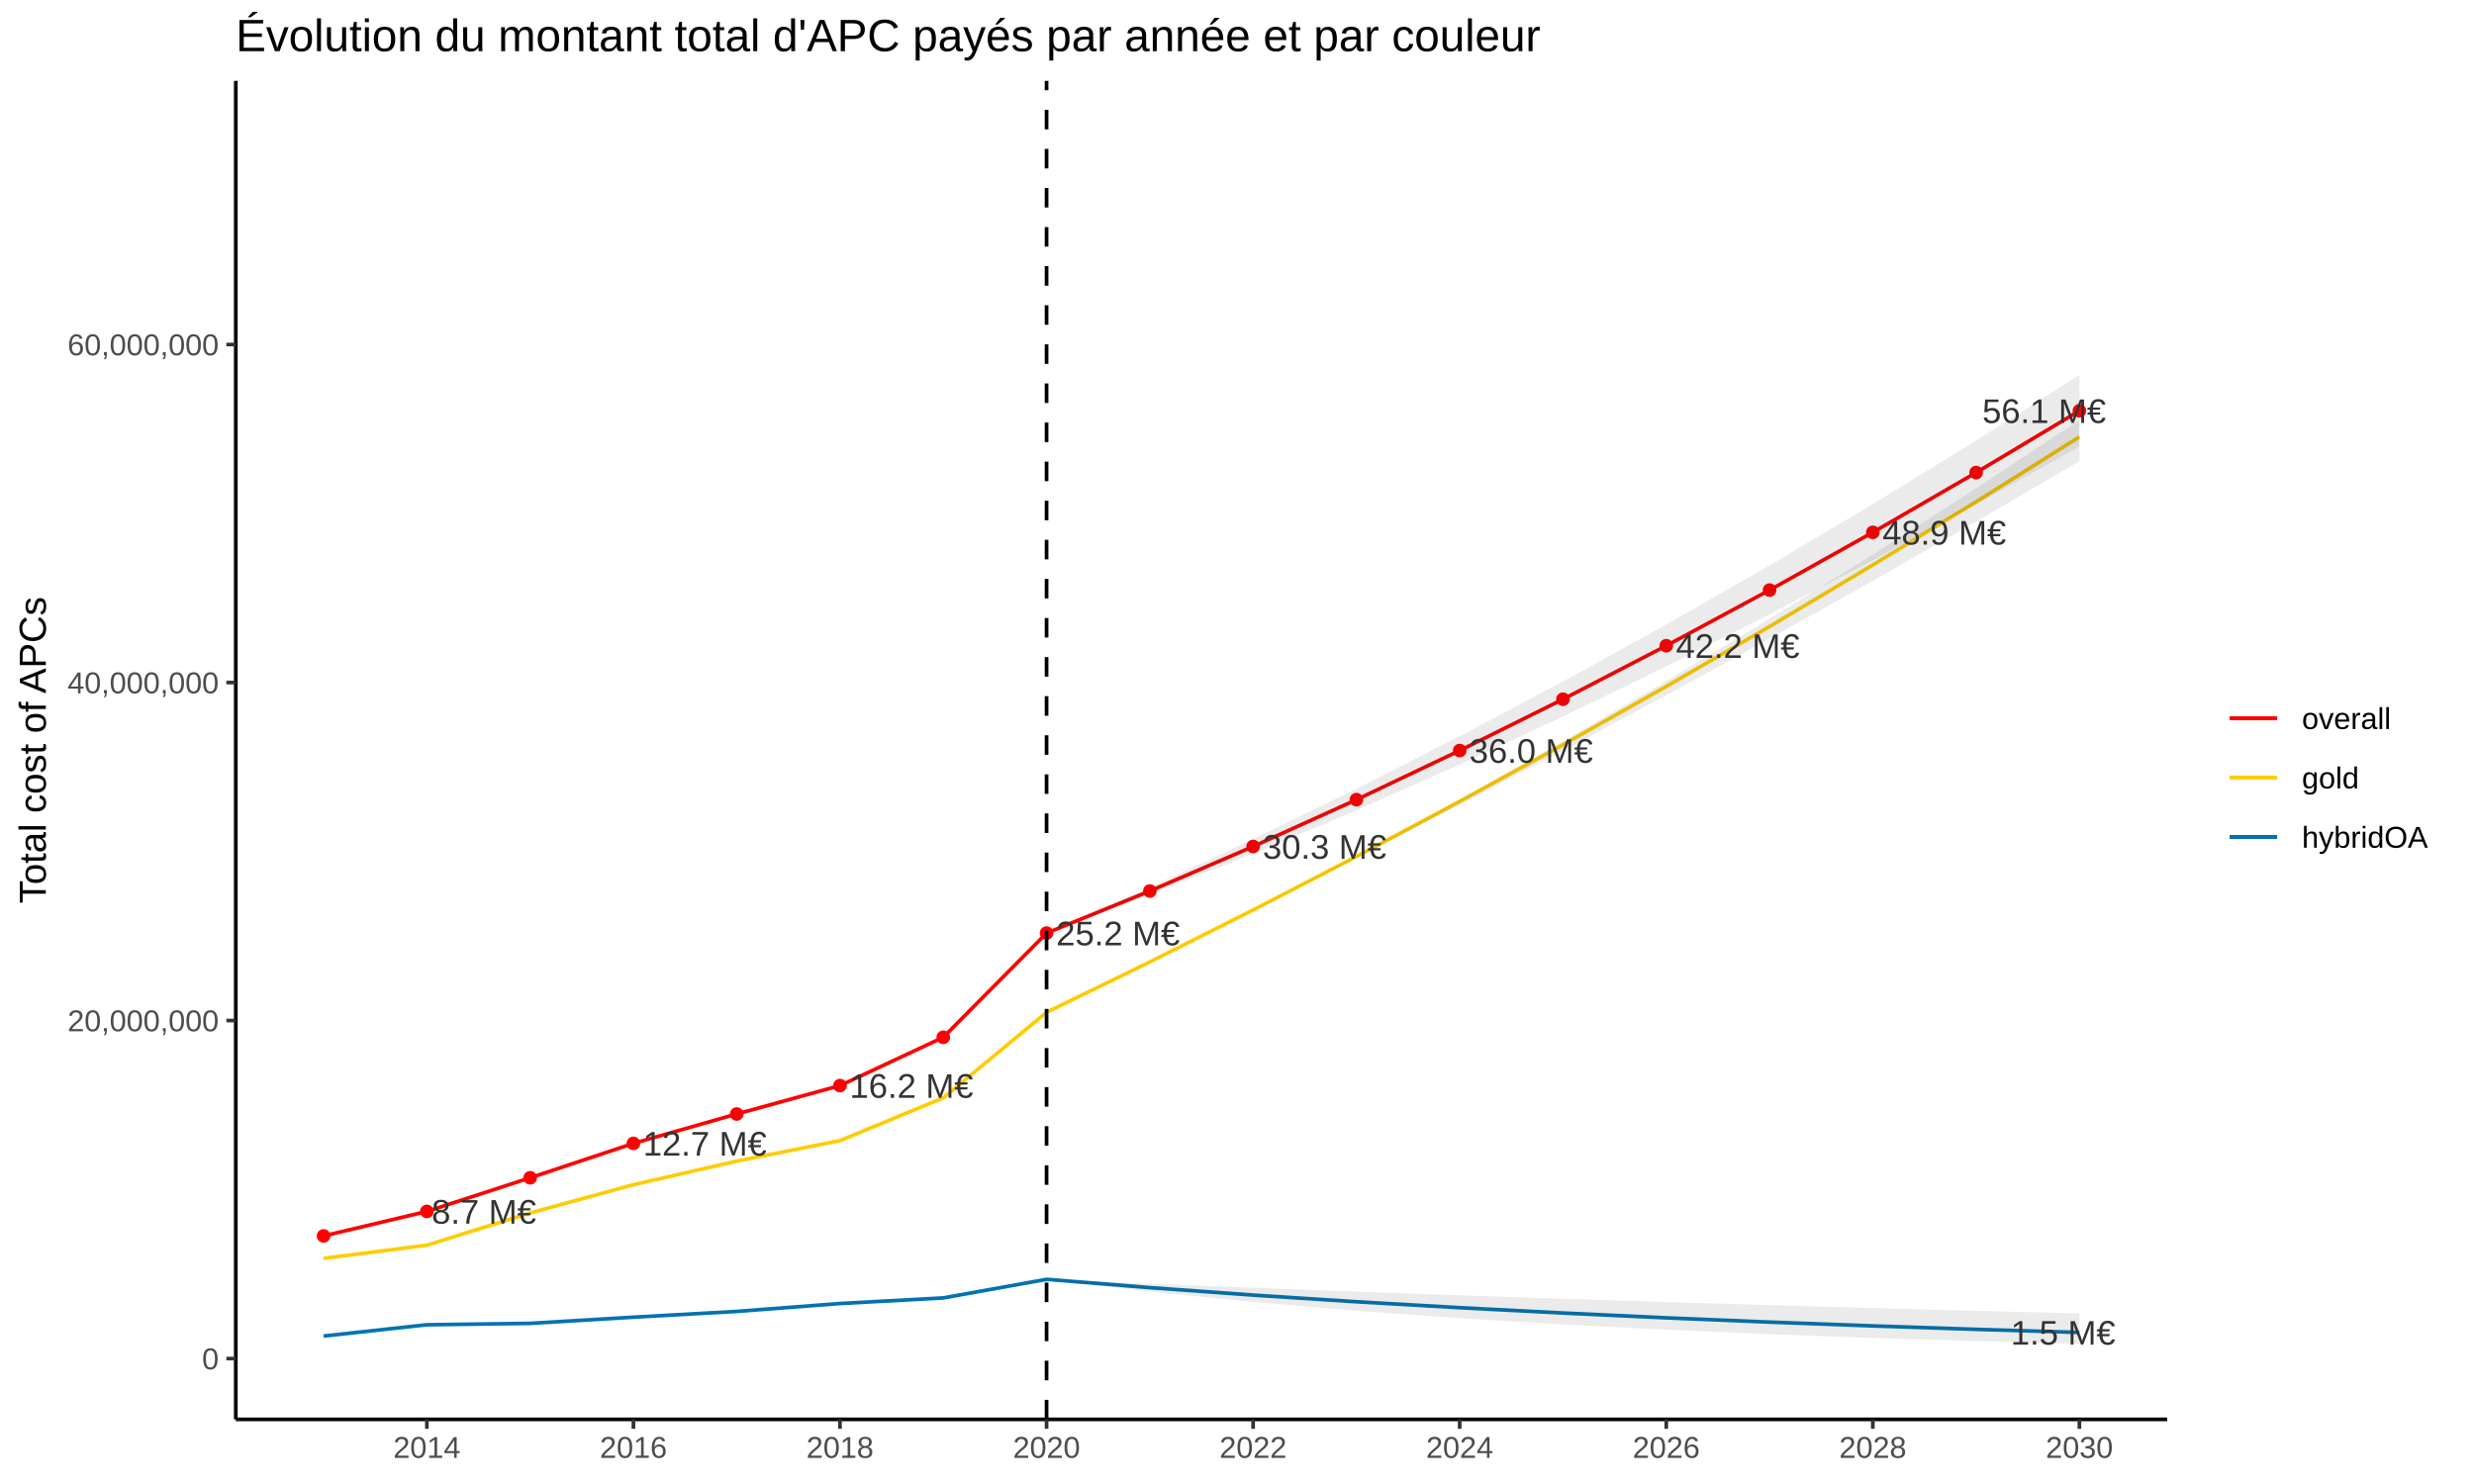
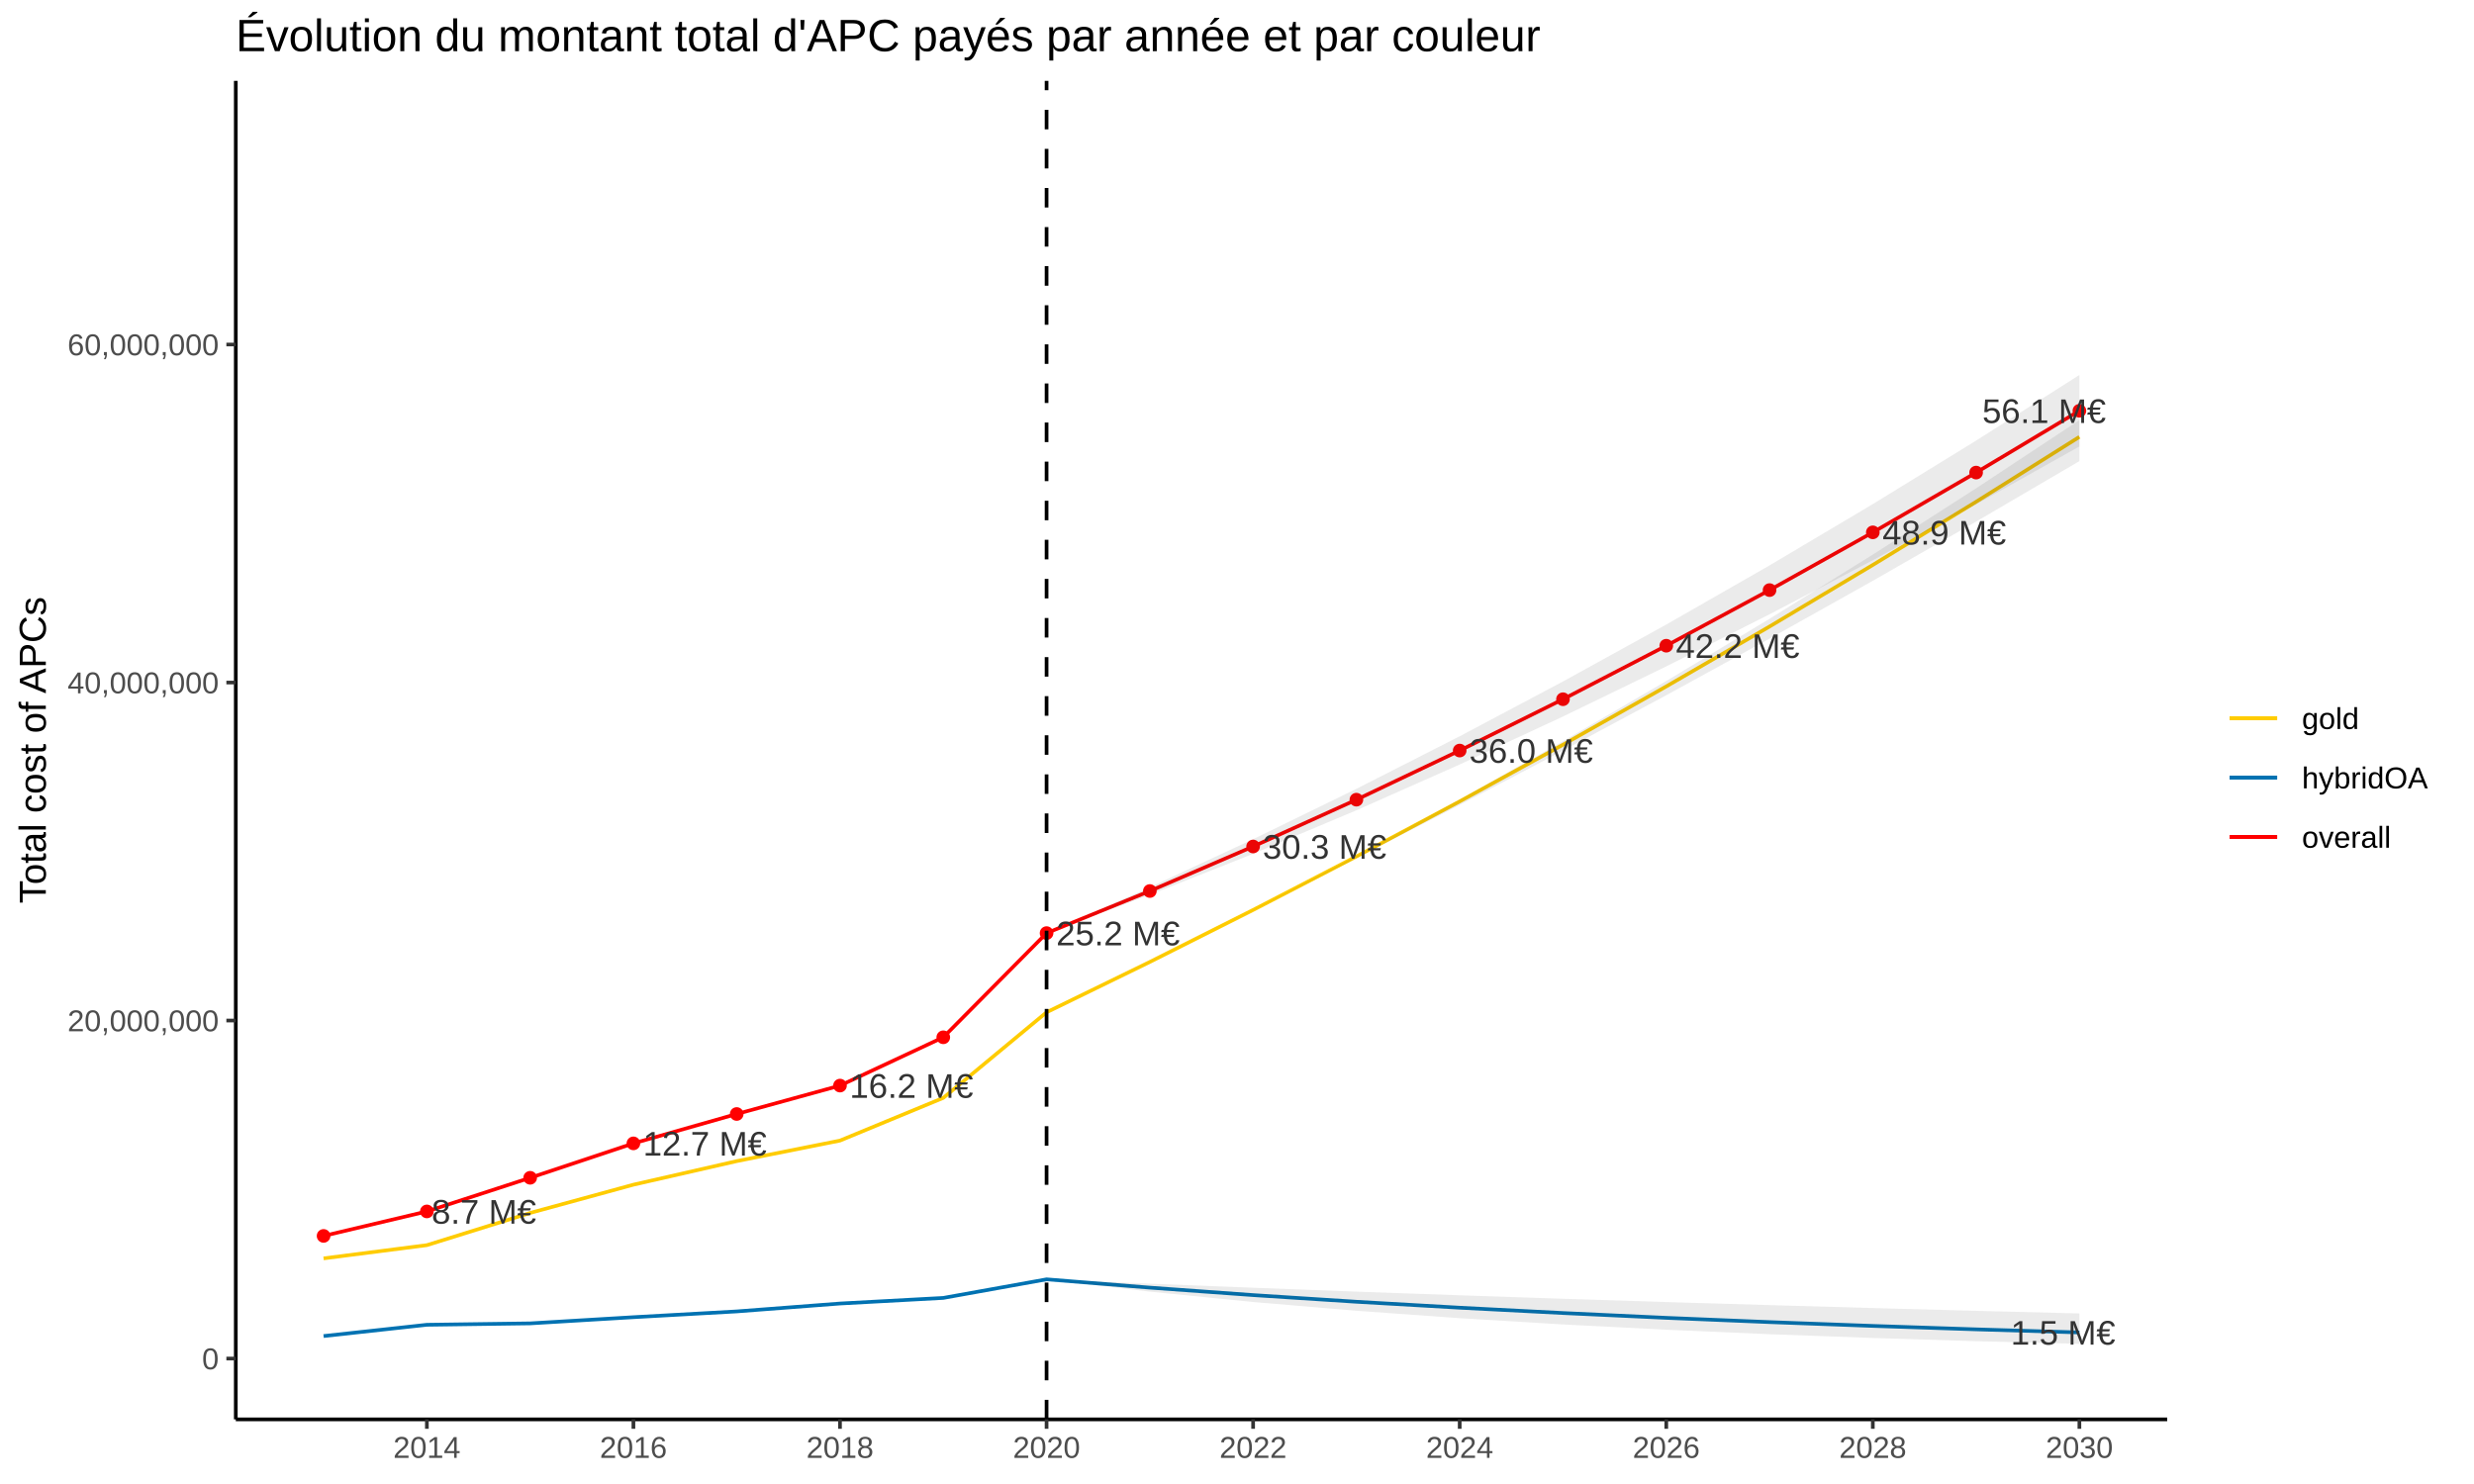
<svg xmlns="http://www.w3.org/2000/svg" class="svglite" width="720.00pt" height="432.00pt" viewBox="0 0 720.00 432.00">
  <defs>
    <style type="text/css">
    .svglite line, .svglite polyline, .svglite polygon, .svglite path, .svglite rect, .svglite circle {
      fill: none;
      stroke: #000000;
      stroke-linecap: round;
      stroke-linejoin: round;
      stroke-miterlimit: 10.00;
    }
    .svglite text {
      white-space: pre;
    }
  </style>
  </defs>
  <rect width="100%" height="100%" style="stroke: none; fill: #FFFFFF;" />
  <defs>
    <clipPath id="cpMC4wMHw3MjAuMDB8MC4wMHw0MzIuMDA=">
      <rect x="0.00" y="0.00" width="720.00" height="432.00" />
    </clipPath>
  </defs>
  <g clip-path="url(#cpMC4wMHw3MjAuMDB8MC4wMHw0MzIuMDA=)">
    <rect x="0" y="0" width="720.00" height="432.00" style="stroke-width: 1.07; stroke: #FFFFFF; fill: #FFFFFF;" />
  </g>
  <defs>
    <clipPath id="cpNjguNjJ8NjMwLjcxfDIzLjU0fDQxMy4xOQ==">
      <rect x="68.62" y="23.54" width="562.09" height="389.64" />
    </clipPath>
  </defs>
  <g clip-path="url(#cpNjguNjJ8NjMwLjcxfDIzLjU0fDQxMy4xOQ==)">
    <rect x="68.62" y="23.54" width="562.09" height="389.64" style="stroke-width: 1.07; stroke: none; fill: #FFFFFF;" />
    <polyline points="94.17,366.32 124.23,362.47 154.29,353.09 184.34,344.87 214.40,338.01 244.46,332.03 274.52,319.60 304.58,294.68 334.64,280.02 364.69,264.89 394.75,249.32 424.81,233.29 454.87,216.79 484.93,199.82 514.99,182.38 545.04,164.46 575.10,146.07 605.16,127.18 " style="stroke-width: 1.07; stroke: #FFCC00; stroke-linecap: butt;" />
    <polyline points="94.17,388.93 124.23,385.65 154.29,385.24 184.34,383.44 214.40,381.76 244.46,379.46 274.52,377.83 304.58,372.42 334.64,374.84 364.69,377.01 394.75,378.95 424.81,380.68 454.87,382.23 484.93,383.63 514.99,384.87 545.04,385.98 575.10,386.98 605.16,387.88 " style="stroke-width: 1.07; stroke: #0072B2; stroke-linecap: butt;" />
    <polyline points="94.17,359.78 124.23,352.65 154.29,342.86 184.34,332.84 214.40,324.29 244.46,316.02 274.52,301.96 304.58,271.63 334.64,259.38 364.69,246.42 394.75,232.79 424.81,218.49 454.87,203.55 484.93,187.97 514.99,171.78 545.04,154.97 575.10,137.57 605.16,119.58 " style="stroke-width: 1.07; stroke: #FF0000; stroke-linecap: butt;" />
    <circle cx="94.17" cy="359.78" r="1.63" style="stroke-width: 0.71; stroke: #FF0000; fill: #FF0000;" />
    <circle cx="124.23" cy="352.65" r="1.63" style="stroke-width: 0.71; stroke: #FF0000; fill: #FF0000;" />
    <circle cx="154.29" cy="342.86" r="1.63" style="stroke-width: 0.71; stroke: #FF0000; fill: #FF0000;" />
    <circle cx="184.34" cy="332.84" r="1.63" style="stroke-width: 0.71; stroke: #FF0000; fill: #FF0000;" />
    <circle cx="214.40" cy="324.29" r="1.63" style="stroke-width: 0.71; stroke: #FF0000; fill: #FF0000;" />
    <circle cx="244.46" cy="316.02" r="1.63" style="stroke-width: 0.71; stroke: #FF0000; fill: #FF0000;" />
    <circle cx="274.52" cy="301.96" r="1.63" style="stroke-width: 0.71; stroke: #FF0000; fill: #FF0000;" />
    <circle cx="304.58" cy="271.63" r="1.63" style="stroke-width: 0.71; stroke: #FF0000; fill: #FF0000;" />
    <circle cx="334.64" cy="259.38" r="1.63" style="stroke-width: 0.71; stroke: #FF0000; fill: #FF0000;" />
    <circle cx="364.69" cy="246.42" r="1.63" style="stroke-width: 0.71; stroke: #FF0000; fill: #FF0000;" />
    <circle cx="394.75" cy="232.79" r="1.63" style="stroke-width: 0.71; stroke: #FF0000; fill: #FF0000;" />
    <circle cx="424.81" cy="218.49" r="1.63" style="stroke-width: 0.71; stroke: #FF0000; fill: #FF0000;" />
    <circle cx="454.87" cy="203.55" r="1.63" style="stroke-width: 0.71; stroke: #FF0000; fill: #FF0000;" />
    <circle cx="484.93" cy="187.97" r="1.63" style="stroke-width: 0.71; stroke: #FF0000; fill: #FF0000;" />
    <circle cx="514.99" cy="171.78" r="1.63" style="stroke-width: 0.71; stroke: #FF0000; fill: #FF0000;" />
    <circle cx="545.04" cy="154.97" r="1.63" style="stroke-width: 0.71; stroke: #FF0000; fill: #FF0000;" />
    <circle cx="575.10" cy="137.57" r="1.63" style="stroke-width: 0.71; stroke: #FF0000; fill: #FF0000;" />
    <circle cx="605.16" cy="119.58" r="1.63" style="stroke-width: 0.71; stroke: #FF0000; fill: #FF0000;" />
-     <polygon points="94.17,366.32 124.23,362.47 154.29,353.09 184.34,344.87 214.40,338.01 244.46,332.03 274.52,319.60 304.58,294.68 334.64,280.08 364.69,264.89 394.75,249.11 424.81,232.74 454.87,215.78 484.93,198.25 514.99,180.13 545.04,161.44 575.10,142.15 605.16,122.29 605.16,134.24 575.10,151.84 545.04,169.07 514.99,185.91 484.93,202.38 454.87,218.50 424.81,234.30 394.75,249.78 364.69,264.99 334.64,279.95 304.58,294.68 274.52,319.60 244.46,332.03 214.40,338.01 184.34,344.87 154.29,353.09 124.23,362.47 94.17,366.32 " style="stroke-width: 0.00; stroke: none; fill: #333333; fill-opacity: 0.10;" />
-     <polyline points="94.17,366.32 124.23,362.47 154.29,353.09 184.34,344.87 214.40,338.01 244.46,332.03 274.52,319.60 304.58,294.68 334.64,280.08 364.69,264.89 394.75,249.11 424.81,232.74 454.87,215.78 484.93,198.25 514.99,180.13 545.04,161.44 575.10,142.15 605.16,122.29 " style="stroke-width: 1.07; stroke: none;" />
-     <polyline points="605.16,134.24 575.10,151.84 545.04,169.07 514.99,185.91 484.93,202.38 454.87,218.50 424.81,234.30 394.75,249.78 364.69,264.99 334.64,279.95 304.58,294.68 274.52,319.60 244.46,332.03 214.40,338.01 184.34,344.87 154.29,353.09 124.23,362.47 94.17,366.32 " style="stroke-width: 1.07; stroke: none;" />
-     <polygon points="94.17,388.93 124.23,385.65 154.29,385.24 184.34,383.44 214.40,381.76 244.46,379.46 274.52,377.83 304.58,372.42 334.64,373.69 364.69,374.87 394.75,376.00 424.81,377.07 454.87,378.08 484.93,379.03 514.99,379.93 545.04,380.78 575.10,381.59 605.16,382.35 605.16,391.20 575.10,390.43 545.04,389.49 514.99,388.39 484.93,387.09 454.87,385.55 424.81,383.73 394.75,381.57 364.69,379.02 334.64,376.00 304.58,372.42 274.52,377.83 244.46,379.46 214.40,381.76 184.34,383.44 154.29,385.24 124.23,385.65 94.17,388.93 " style="stroke-width: 0.00; stroke: none; fill: #333333; fill-opacity: 0.10;" />
-     <polyline points="94.17,388.93 124.23,385.65 154.29,385.24 184.34,383.44 214.40,381.76 244.46,379.46 274.52,377.83 304.58,372.42 334.64,373.69 364.69,374.87 394.75,376.00 424.81,377.07 454.87,378.08 484.93,379.03 514.99,379.93 545.04,380.78 575.10,381.59 605.16,382.35 " style="stroke-width: 1.07; stroke: none;" />
-     <polyline points="605.16,391.20 575.10,390.43 545.04,389.49 514.99,388.39 484.93,387.09 454.87,385.55 424.81,383.73 394.75,381.57 364.69,379.02 334.64,376.00 304.58,372.42 274.52,377.83 244.46,379.46 214.40,381.76 184.34,383.44 154.29,385.24 124.23,385.65 94.17,388.93 " style="stroke-width: 1.07; stroke: none;" />
-     <polygon points="94.17,359.78 124.23,352.65 154.29,342.86 184.34,332.84 214.40,324.29 244.46,316.02 274.52,301.96 304.58,271.63 334.64,258.29 364.69,244.29 394.75,229.63 424.81,214.33 454.87,198.38 484.93,181.81 514.99,164.59 545.04,146.74 575.10,128.26 605.16,109.16 605.16,129.96 575.10,146.80 545.04,163.08 514.99,178.82 484.93,193.99 454.87,208.58 424.81,222.55 394.75,235.88 364.69,248.54 334.64,260.47 304.58,271.63 274.52,301.96 244.46,316.02 214.40,324.29 184.34,332.84 154.29,342.86 124.23,352.65 94.17,359.78 " style="stroke-width: 0.00; stroke: none; fill: #333333; fill-opacity: 0.10;" />
-     <polyline points="94.17,359.78 124.23,352.65 154.29,342.86 184.34,332.84 214.40,324.29 244.46,316.02 274.52,301.96 304.58,271.63 334.64,258.29 364.69,244.29 394.75,229.63 424.81,214.33 454.87,198.38 484.93,181.81 514.99,164.59 545.04,146.74 575.10,128.26 605.16,109.16 " style="stroke-width: 1.07; stroke: none;" />
-     <polyline points="605.16,129.96 575.10,146.80 545.04,163.08 514.99,178.82 484.93,193.99 454.87,208.58 424.81,222.55 394.75,235.88 364.69,248.54 334.64,260.47 304.58,271.63 274.52,301.96 244.46,316.02 214.40,324.29 184.34,332.84 154.29,342.86 124.23,352.65 94.17,359.78 " style="stroke-width: 1.07; stroke: none;" />
+     <polygon points="94.17,366.32 124.23,362.47 154.29,353.09 184.34,344.87 214.40,338.01 244.46,332.03 274.52,319.60 304.58,294.68 334.64,280.08 364.69,264.89 394.75,249.11 424.81,232.74 454.87,215.78 484.93,198.25 514.99,180.13 545.04,161.44 575.10,142.15 605.16,122.29 605.16,134.24 575.10,151.84 545.04,169.07 514.99,185.91 484.93,202.38 454.87,218.50 424.81,234.30 394.75,249.78 364.69,264.99 334.64,279.95 304.58,294.68 274.52,319.60 244.46,332.03 214.40,338.01 184.34,344.87 154.29,353.09 124.23,362.47 94.17,366.32 " style="stroke-width: 0.00; stroke: none; stroke-linecap: butt; fill: #333333; fill-opacity: 0.10;" />
+     <polyline points="94.17,366.32 124.23,362.47 154.29,353.09 184.34,344.87 214.40,338.01 244.46,332.03 274.52,319.60 304.58,294.68 334.64,280.08 364.69,264.89 394.75,249.11 424.81,232.74 454.87,215.78 484.93,198.25 514.99,180.13 545.04,161.44 575.10,142.15 605.16,122.29 " style="stroke-width: 1.07; stroke: none; stroke-linecap: butt;" />
+     <polyline points="605.16,134.24 575.10,151.84 545.04,169.07 514.99,185.91 484.93,202.38 454.87,218.50 424.81,234.30 394.75,249.78 364.69,264.99 334.64,279.95 304.58,294.68 274.52,319.60 244.46,332.03 214.40,338.01 184.34,344.87 154.29,353.09 124.23,362.47 94.17,366.32 " style="stroke-width: 1.07; stroke: none; stroke-linecap: butt;" />
+     <polygon points="94.17,388.93 124.23,385.65 154.29,385.24 184.34,383.44 214.40,381.76 244.46,379.46 274.52,377.83 304.58,372.42 334.64,373.69 364.69,374.87 394.75,376.00 424.81,377.07 454.87,378.08 484.93,379.03 514.99,379.93 545.04,380.78 575.10,381.59 605.16,382.35 605.16,391.20 575.10,390.43 545.04,389.49 514.99,388.39 484.93,387.09 454.87,385.55 424.81,383.73 394.75,381.57 364.69,379.02 334.64,376.00 304.58,372.42 274.52,377.83 244.46,379.46 214.40,381.76 184.34,383.44 154.29,385.24 124.23,385.65 94.17,388.93 " style="stroke-width: 0.00; stroke: none; stroke-linecap: butt; fill: #333333; fill-opacity: 0.10;" />
+     <polyline points="94.17,388.93 124.23,385.65 154.29,385.24 184.34,383.44 214.40,381.76 244.46,379.46 274.52,377.83 304.58,372.42 334.64,373.69 364.69,374.87 394.75,376.00 424.81,377.07 454.87,378.08 484.93,379.03 514.99,379.93 545.04,380.78 575.10,381.59 605.16,382.35 " style="stroke-width: 1.07; stroke: none; stroke-linecap: butt;" />
+     <polyline points="605.16,391.20 575.10,390.43 545.04,389.49 514.99,388.39 484.93,387.09 454.87,385.55 424.81,383.73 394.75,381.57 364.69,379.02 334.64,376.00 304.58,372.42 274.52,377.83 244.46,379.46 214.40,381.76 184.34,383.44 154.29,385.24 124.23,385.65 94.17,388.93 " style="stroke-width: 1.07; stroke: none; stroke-linecap: butt;" />
+     <polygon points="94.17,359.78 124.23,352.65 154.29,342.86 184.34,332.84 214.40,324.29 244.46,316.02 274.52,301.96 304.58,271.63 334.64,258.29 364.69,244.29 394.75,229.63 424.81,214.33 454.87,198.38 484.93,181.81 514.99,164.59 545.04,146.74 575.10,128.26 605.16,109.16 605.16,129.96 575.10,146.80 545.04,163.08 514.99,178.82 484.93,193.99 454.87,208.58 424.81,222.55 394.75,235.88 364.69,248.54 334.64,260.47 304.58,271.63 274.52,301.96 244.46,316.02 214.40,324.29 184.34,332.84 154.29,342.86 124.23,352.65 94.17,359.78 " style="stroke-width: 0.00; stroke: none; stroke-linecap: butt; fill: #333333; fill-opacity: 0.10;" />
+     <polyline points="94.17,359.78 124.23,352.65 154.29,342.86 184.34,332.84 214.40,324.29 244.46,316.02 274.52,301.96 304.58,271.63 334.64,258.29 364.69,244.29 394.75,229.63 424.81,214.33 454.87,198.38 484.93,181.81 514.99,164.59 545.04,146.74 575.10,128.26 605.16,109.16 " style="stroke-width: 1.07; stroke: none; stroke-linecap: butt;" />
+     <polyline points="605.16,129.96 575.10,146.80 545.04,163.08 514.99,178.82 484.93,193.99 454.87,208.58 424.81,222.55 394.75,235.88 364.69,248.54 334.64,260.47 304.58,271.63 274.52,301.96 244.46,316.02 214.40,324.29 184.34,332.84 154.29,342.86 124.23,352.65 94.17,359.78 " style="stroke-width: 1.07; stroke: none; stroke-linecap: butt;" />
    <line x1="304.58" y1="413.19" x2="304.58" y2="23.54" style="stroke-width: 1.07; stroke-dasharray: 5.69,5.69; stroke-linecap: butt;" />
    <text x="125.60" y="356.21" style="font-size: 9.96px;fill: #333333; font-family: &quot;Arial&quot;;" textLength="39.12px" lengthAdjust="spacingAndGlyphs">   8.7 M€</text>
    <text x="187.14" y="336.40" style="font-size: 9.96px;fill: #333333; font-family: &quot;Arial&quot;;" textLength="44.81px" lengthAdjust="spacingAndGlyphs">   12.7 M€</text>
    <text x="247.26" y="319.58" style="font-size: 9.96px;fill: #333333; font-family: &quot;Arial&quot;;" textLength="44.81px" lengthAdjust="spacingAndGlyphs">   16.2 M€</text>
    <text x="307.38" y="275.19" style="font-size: 9.96px;fill: #333333; font-family: &quot;Arial&quot;;" textLength="44.81px" lengthAdjust="spacingAndGlyphs">   25.2 M€</text>
    <text x="367.49" y="249.98" style="font-size: 9.96px;fill: #333333; font-family: &quot;Arial&quot;;" textLength="44.81px" lengthAdjust="spacingAndGlyphs">   30.3 M€</text>
    <text x="427.61" y="222.05" style="font-size: 9.96px;fill: #333333; font-family: &quot;Arial&quot;;" textLength="44.81px" lengthAdjust="spacingAndGlyphs">   36.0 M€</text>
    <text x="487.73" y="191.52" style="font-size: 9.96px;fill: #333333; font-family: &quot;Arial&quot;;" textLength="44.81px" lengthAdjust="spacingAndGlyphs">   42.2 M€</text>
-     <text x="547.84" y="158.53" style="font-size: 9.96px;fill: #333333; font-family: &quot;Arial&quot;;" textLength="44.81px" lengthAdjust="spacingAndGlyphs">   48.9 M€</text>
+     <text x="547.84" y="158.52" style="font-size: 9.96px;fill: #333333; font-family: &quot;Arial&quot;;" textLength="44.81px" lengthAdjust="spacingAndGlyphs">   48.9 M€</text>
    <text x="576.90" y="123.13" style="font-size: 9.96px;fill: #333333; font-family: &quot;Arial&quot;;" textLength="44.81px" lengthAdjust="spacingAndGlyphs">   56.1 M€</text>
    <text x="585.18" y="391.43" style="font-size: 9.96px;fill: #333333; font-family: &quot;Arial&quot;;" textLength="36.53px" lengthAdjust="spacingAndGlyphs">  1.5 M€</text>
  </g>
  <g clip-path="url(#cpMC4wMHw3MjAuMDB8MC4wMHw0MzIuMDA=)">
    <polyline points="68.62,413.19 68.62,23.54 " style="stroke-width: 1.07; stroke-linecap: butt;" />
    <text x="63.69" y="398.62" text-anchor="end" style="font-size: 8.80px;fill: #4D4D4D; font-family: &quot;Arial&quot;;" textLength="5.03px" lengthAdjust="spacingAndGlyphs">0</text>
    <text x="63.69" y="300.22" text-anchor="end" style="font-size: 8.80px;fill: #4D4D4D; font-family: &quot;Arial&quot;;" textLength="44.97px" lengthAdjust="spacingAndGlyphs">20,000,000</text>
    <text x="63.69" y="201.83" text-anchor="end" style="font-size: 8.80px;fill: #4D4D4D; font-family: &quot;Arial&quot;;" textLength="44.97px" lengthAdjust="spacingAndGlyphs">40,000,000</text>
    <text x="63.69" y="103.43" text-anchor="end" style="font-size: 8.80px;fill: #4D4D4D; font-family: &quot;Arial&quot;;" textLength="44.97px" lengthAdjust="spacingAndGlyphs">60,000,000</text>
    <polyline points="65.88,395.48 68.62,395.48 " style="stroke-width: 1.07; stroke: #333333; stroke-linecap: butt;" />
    <polyline points="65.88,297.08 68.62,297.08 " style="stroke-width: 1.07; stroke: #333333; stroke-linecap: butt;" />
    <polyline points="65.88,198.69 68.62,198.69 " style="stroke-width: 1.07; stroke: #333333; stroke-linecap: butt;" />
    <polyline points="65.88,100.29 68.62,100.29 " style="stroke-width: 1.07; stroke: #333333; stroke-linecap: butt;" />
    <polyline points="68.62,413.19 630.71,413.19 " style="stroke-width: 1.07; stroke-linecap: butt;" />
    <polyline points="124.23,415.93 124.23,413.19 " style="stroke-width: 1.07; stroke: #333333; stroke-linecap: butt;" />
    <polyline points="184.34,415.93 184.34,413.19 " style="stroke-width: 1.07; stroke: #333333; stroke-linecap: butt;" />
    <polyline points="244.46,415.93 244.46,413.19 " style="stroke-width: 1.07; stroke: #333333; stroke-linecap: butt;" />
    <polyline points="304.58,415.93 304.58,413.19 " style="stroke-width: 1.07; stroke: #333333; stroke-linecap: butt;" />
    <polyline points="364.69,415.93 364.69,413.19 " style="stroke-width: 1.07; stroke: #333333; stroke-linecap: butt;" />
    <polyline points="424.81,415.93 424.81,413.19 " style="stroke-width: 1.07; stroke: #333333; stroke-linecap: butt;" />
    <polyline points="484.93,415.93 484.93,413.19 " style="stroke-width: 1.07; stroke: #333333; stroke-linecap: butt;" />
    <polyline points="545.04,415.93 545.04,413.19 " style="stroke-width: 1.07; stroke: #333333; stroke-linecap: butt;" />
    <polyline points="605.16,415.93 605.16,413.19 " style="stroke-width: 1.07; stroke: #333333; stroke-linecap: butt;" />
    <text x="124.23" y="424.40" text-anchor="middle" style="font-size: 8.80px;fill: #4D4D4D; font-family: &quot;Arial&quot;;" textLength="20.13px" lengthAdjust="spacingAndGlyphs">2014</text>
    <text x="184.34" y="424.40" text-anchor="middle" style="font-size: 8.80px;fill: #4D4D4D; font-family: &quot;Arial&quot;;" textLength="20.13px" lengthAdjust="spacingAndGlyphs">2016</text>
    <text x="244.46" y="424.40" text-anchor="middle" style="font-size: 8.80px;fill: #4D4D4D; font-family: &quot;Arial&quot;;" textLength="20.13px" lengthAdjust="spacingAndGlyphs">2018</text>
    <text x="304.58" y="424.40" text-anchor="middle" style="font-size: 8.80px;fill: #4D4D4D; font-family: &quot;Arial&quot;;" textLength="20.13px" lengthAdjust="spacingAndGlyphs">2020</text>
    <text x="364.69" y="424.40" text-anchor="middle" style="font-size: 8.80px;fill: #4D4D4D; font-family: &quot;Arial&quot;;" textLength="20.13px" lengthAdjust="spacingAndGlyphs">2022</text>
    <text x="424.81" y="424.40" text-anchor="middle" style="font-size: 8.80px;fill: #4D4D4D; font-family: &quot;Arial&quot;;" textLength="20.13px" lengthAdjust="spacingAndGlyphs">2024</text>
    <text x="484.93" y="424.40" text-anchor="middle" style="font-size: 8.80px;fill: #4D4D4D; font-family: &quot;Arial&quot;;" textLength="20.13px" lengthAdjust="spacingAndGlyphs">2026</text>
    <text x="545.04" y="424.40" text-anchor="middle" style="font-size: 8.80px;fill: #4D4D4D; font-family: &quot;Arial&quot;;" textLength="20.13px" lengthAdjust="spacingAndGlyphs">2028</text>
    <text x="605.16" y="424.40" text-anchor="middle" style="font-size: 8.80px;fill: #4D4D4D; font-family: &quot;Arial&quot;;" textLength="20.13px" lengthAdjust="spacingAndGlyphs">2030</text>
    <text transform="translate(13.33,218.37) rotate(-90)" text-anchor="middle" style="font-size: 11.00px; font-family: &quot;Arial&quot;;" textLength="91.84px" lengthAdjust="spacingAndGlyphs">Total cost of APCs</text>
    <rect x="641.67" y="178.98" width="72.85" height="78.78" style="stroke-width: 1.07; stroke: none; fill: #FFFFFF;" />
-     <line x1="648.88" y1="209.07" x2="662.70" y2="209.07" style="stroke-width: 1.07; stroke: #FF0000; stroke-linecap: butt;" />
-     <line x1="648.88" y1="209.07" x2="662.70" y2="209.07" style="stroke-width: 1.07; stroke: #FF0000; stroke-linecap: butt;" />
-     <line x1="648.88" y1="209.07" x2="662.70" y2="209.07" style="stroke-width: 1.07; stroke: #FF0000; stroke-linecap: butt;" />
-     <line x1="648.88" y1="226.35" x2="662.70" y2="226.35" style="stroke-width: 1.07; stroke: #FFCC00; stroke-linecap: butt;" />
-     <line x1="648.88" y1="226.35" x2="662.70" y2="226.35" style="stroke-width: 1.07; stroke: #FFCC00; stroke-linecap: butt;" />
-     <line x1="648.88" y1="226.35" x2="662.70" y2="226.35" style="stroke-width: 1.07; stroke: #FFCC00; stroke-linecap: butt;" />
-     <line x1="648.88" y1="243.63" x2="662.70" y2="243.63" style="stroke-width: 1.07; stroke: #0072B2; stroke-linecap: butt;" />
-     <line x1="648.88" y1="243.63" x2="662.70" y2="243.63" style="stroke-width: 1.07; stroke: #0072B2; stroke-linecap: butt;" />
-     <line x1="648.88" y1="243.63" x2="662.70" y2="243.63" style="stroke-width: 1.07; stroke: #0072B2; stroke-linecap: butt;" />
-     <text x="669.91" y="212.22" style="font-size: 8.80px; font-family: &quot;Arial&quot;;" textLength="27.86px" lengthAdjust="spacingAndGlyphs">overall</text>
-     <text x="669.91" y="229.50" style="font-size: 8.80px; font-family: &quot;Arial&quot;;" textLength="18.40px" lengthAdjust="spacingAndGlyphs">gold</text>
-     <text x="669.91" y="246.78" style="font-size: 8.80px; font-family: &quot;Arial&quot;;" textLength="39.13px" lengthAdjust="spacingAndGlyphs">hybridOA</text>
+     <line x1="648.88" y1="209.07" x2="662.70" y2="209.07" style="stroke-width: 1.07; stroke: #FFCC00; stroke-linecap: butt;" />
+     <line x1="648.88" y1="209.07" x2="662.70" y2="209.07" style="stroke-width: 1.07; stroke: #FFCC00; stroke-linecap: butt;" />
+     <line x1="648.88" y1="209.07" x2="662.70" y2="209.07" style="stroke-width: 1.07; stroke: #FFCC00; stroke-linecap: butt;" />
+     <line x1="648.88" y1="226.35" x2="662.70" y2="226.35" style="stroke-width: 1.07; stroke: #0072B2; stroke-linecap: butt;" />
+     <line x1="648.88" y1="226.35" x2="662.70" y2="226.35" style="stroke-width: 1.07; stroke: #0072B2; stroke-linecap: butt;" />
+     <line x1="648.88" y1="226.35" x2="662.70" y2="226.35" style="stroke-width: 1.07; stroke: #0072B2; stroke-linecap: butt;" />
+     <line x1="648.88" y1="243.63" x2="662.70" y2="243.63" style="stroke-width: 1.07; stroke: #FF0000; stroke-linecap: butt;" />
+     <line x1="648.88" y1="243.63" x2="662.70" y2="243.63" style="stroke-width: 1.07; stroke: #FF0000; stroke-linecap: butt;" />
+     <line x1="648.88" y1="243.63" x2="662.70" y2="243.63" style="stroke-width: 1.07; stroke: #FF0000; stroke-linecap: butt;" />
+     <text x="669.91" y="212.22" style="font-size: 8.80px; font-family: &quot;Arial&quot;;" textLength="18.40px" lengthAdjust="spacingAndGlyphs">gold</text>
+     <text x="669.91" y="229.50" style="font-size: 8.80px; font-family: &quot;Arial&quot;;" textLength="39.13px" lengthAdjust="spacingAndGlyphs">hybridOA</text>
+     <text x="669.91" y="246.78" style="font-size: 8.80px; font-family: &quot;Arial&quot;;" textLength="27.86px" lengthAdjust="spacingAndGlyphs">overall</text>
    <text x="68.62" y="14.90" style="font-size: 13.20px; font-family: &quot;Arial&quot;;" textLength="401.59px" lengthAdjust="spacingAndGlyphs">Évolution du montant total d'APC payés par année et par couleur</text>
  </g>
</svg>
